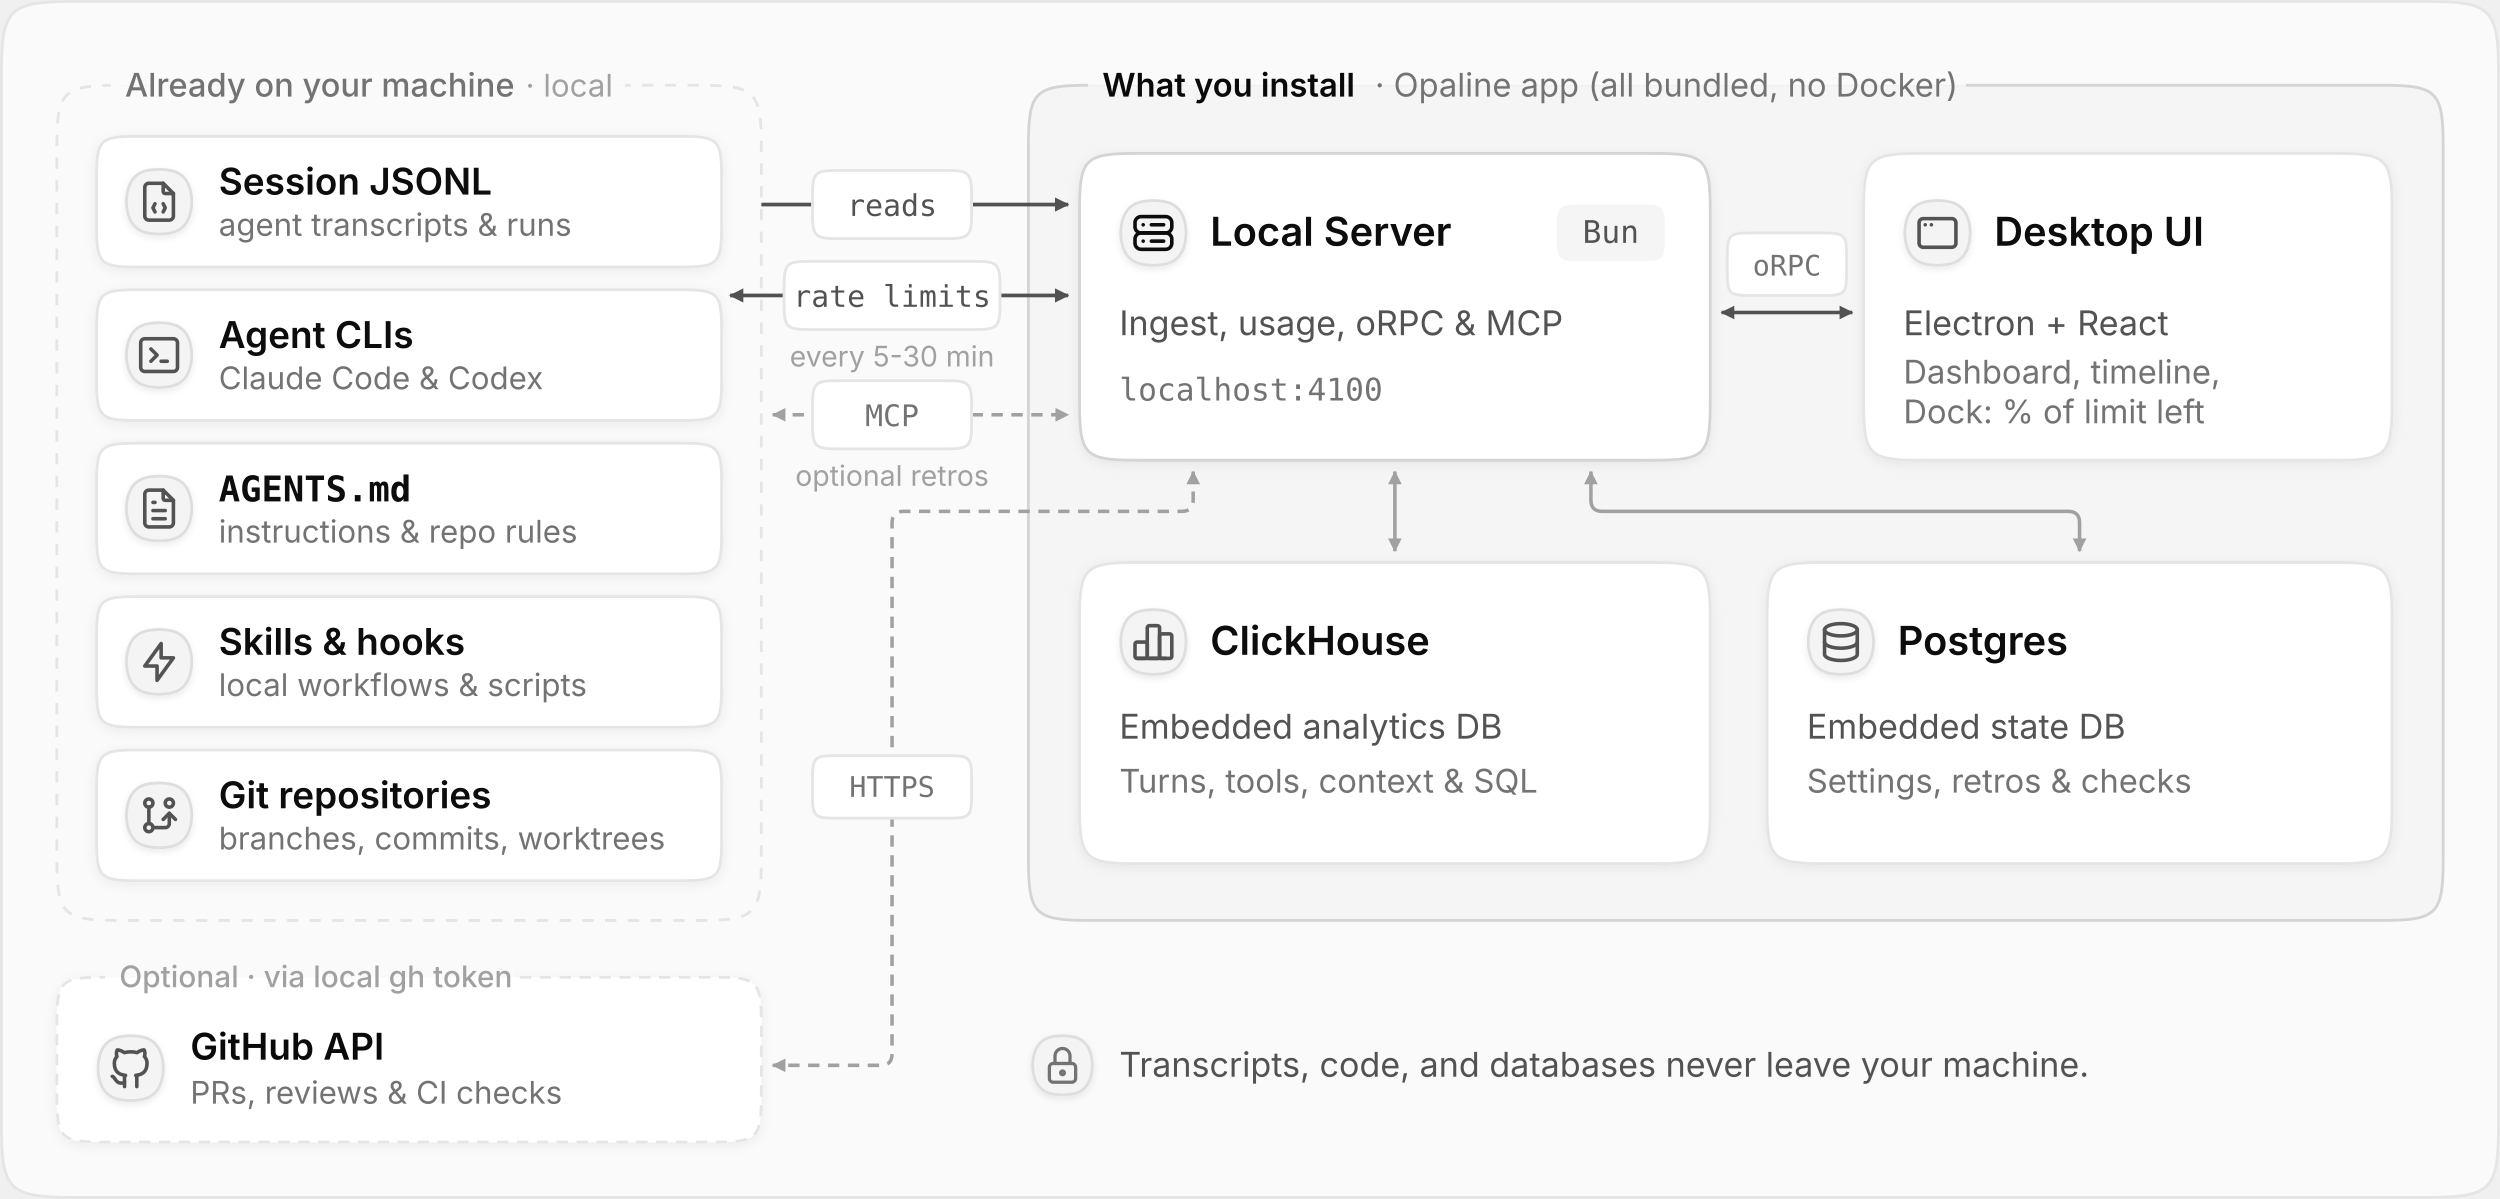
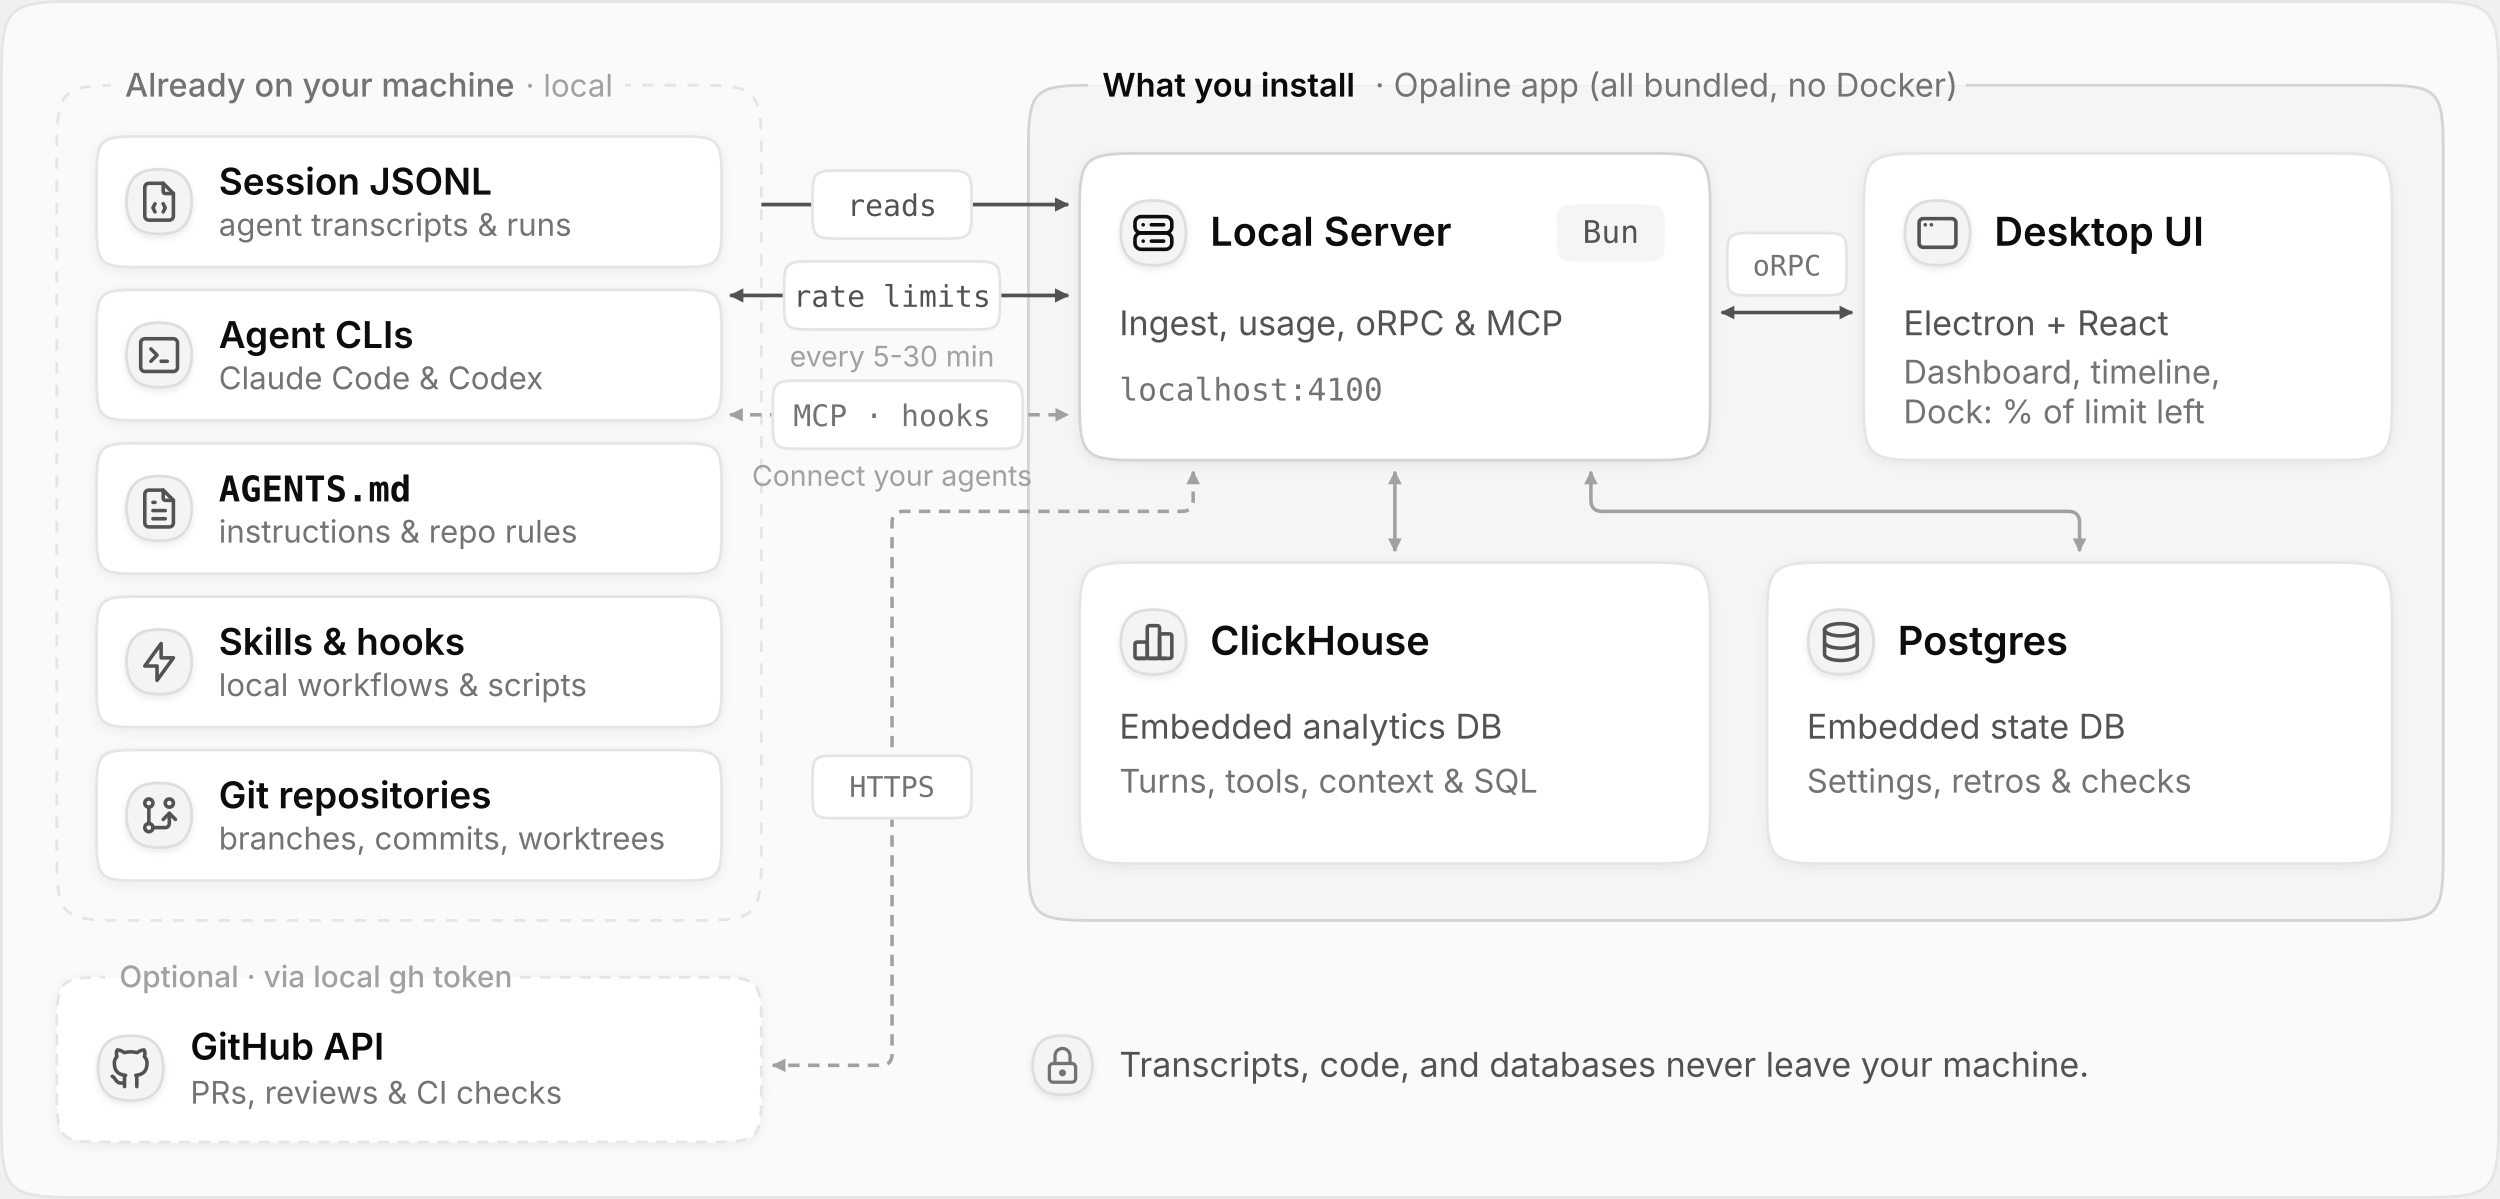
<svg xmlns="http://www.w3.org/2000/svg" viewBox="0 0 880 422" fill="none" role="img" aria-label="Opaline local architecture (light)">
  <defs>
    <filter id="card-light" x="-8%" y="-8%" width="116%" height="126%">
      <feDropShadow dx="0" dy="1" stdDeviation="2" flood-color="#0a0a0a" flood-opacity="0.06" />
    </filter>
    <filter id="pebble-shadow-light" x="-20%" y="-20%" width="140%" height="150%">
      <feDropShadow dx="0" dy="1" stdDeviation="1.2" flood-color="#0a0a0a" flood-opacity="0.08" />
    </filter>
    <clipPath id="opaline-pebble-clip-light">
      <path d="M524.532 0C661.725 4.524 793.956 20.389 890.19 103.494C986.746 183.313 1047.24 330.329 1049 520.65C1047.24 710.913 986.746 857.99 890.19 937.817C793.956 1020.92 661.79 1036.79 524.532 1041.3C387.274 1036.79 255.1 1020.92 158.866 937.817C62.318 857.99 1.767 711.006 0 520.684C1.759 330.245 62.319 183.245 158.866 103.494C255.1 20.389 387.274 4.524 524.532 0Z" />
    </clipPath>
    <g id="opaline-pebble-shape-light">
      <path d="M524.532 0C661.725 4.524 793.956 20.389 890.19 103.494C986.746 183.313 1047.24 330.329 1049 520.65C1047.24 710.913 986.746 857.99 890.19 937.817C793.956 1020.92 661.79 1036.79 524.532 1041.3C387.274 1036.79 255.1 1020.92 158.866 937.817C62.318 857.99 1.767 711.006 0 520.684C1.759 330.245 62.319 183.245 158.866 103.494C255.1 20.389 387.274 4.524 524.532 0Z" fill="#f4f4f5" />
      <path d="M524.532 0C661.725 4.524 793.956 20.389 890.19 103.494C986.746 183.313 1047.24 330.329 1049 520.65C1047.24 710.913 986.746 857.99 890.19 937.817C793.956 1020.92 661.79 1036.79 524.532 1041.3C387.274 1036.79 255.1 1020.92 158.866 937.817C62.318 857.99 1.767 711.006 0 520.684C1.759 330.245 62.319 183.245 158.866 103.494C255.1 20.389 387.274 4.524 524.532 0Z" clip-path="url(#opaline-pebble-clip-light)" fill="none" stroke="rgba(10,10,10,0.09)" stroke-width="2" vector-effect="non-scaling-stroke" />
    </g>
    <marker id="arr-light" viewBox="0 0 10 10" refX="8" refY="5" markerWidth="5.5" markerHeight="5.5" orient="auto-start-reverse">
      <path d="M 1.5 1.5 L 8.5 5 L 1.5 8.5 Z" fill="#525252" />
    </marker>
    <marker id="arr-soft-light" viewBox="0 0 10 10" refX="8" refY="5" markerWidth="5.5" markerHeight="5.5" orient="auto-start-reverse">
      <path d="M 1.5 1.5 L 8.5 5 L 1.5 8.5 Z" fill="#a1a1a1" />
    </marker>
  </defs>
  <path d="M 26.5 0.5 L 853.5 0.5 C 877.13 0.5 879.5 2.87 879.5 26.5 L 879.5 395.5 C 879.5 419.13 877.13 421.5 853.5 421.5 L 26.5 421.5 C 2.87 421.5 0.5 419.13 0.5 395.5 L 0.5 26.5 C 0.5 2.87 2.87 0.5 26.5 0.5 Z" fill="#fafafa" stroke="#e5e5e5" stroke-width="1" />
  <path d="M 42 30 L 246 30 C 266 30 268 32 268 52 L 268 302 C 268 322 266 324 246 324 L 42 324 C 22 324 20 322 20 302 L 20 52 C 20 32 22 30 42 30 Z" fill="none" stroke="#e5e5e5" stroke-width="1" stroke-dasharray="4 4" />
  <rect x="39" y="21" width="181" height="9" fill="#fafafa" />
  <rect x="39" y="30" width="181" height="9" fill="#fafafa" />
  <text x="44" y="34" fill="#737373" font-size="11.5" font-weight="500" font-family="Inter, -apple-system, BlinkMacSystemFont, 'Segoe UI', sans-serif">Already on your machine</text>
  <text x="185" y="34" fill="#a1a1a1" font-size="11" font-family="Inter, -apple-system, BlinkMacSystemFont, 'Segoe UI', sans-serif">· local</text>
  <g filter="url(#card-light)">
    <path d="M 48 48 L 240 48 C 252.73 48 254 49.27 254 62 L 254 80 C 254 92.73 252.73 94 240 94 L 48 94 C 35.27 94 34 92.73 34 80 L 34 62 C 34 49.27 35.27 48 48 48 Z" fill="#ffffff" stroke="#e5e5e5" stroke-width="1" />
    <g filter="url(#pebble-shadow-light)">
      <svg x="44" y="59" width="24" height="24" viewBox="0 0 1049 1042" overflow="visible">
        <use href="#opaline-pebble-shape-light" />
      </svg>
    </g>
    <svg x="47.36" y="62.36" width="17.28" height="17.28" viewBox="0 0 24 24" fill="none" stroke="#525252" stroke-width="1.75" stroke-linecap="round" stroke-linejoin="round">
      <path d="M14 3v4a1 1 0 0 0 1 1h4" />
      <path d="M17 21h-10a2 2 0 0 1 -2 -2v-14a2 2 0 0 1 2 -2h7l5 5v11a2 2 0 0 1 -2 2" />
      <path d="M10 13l-1 2l1 2" />
      <path d="M14 13l1 2l-1 2" />
    </svg>
    <text x="77" y="68.5" fill="#0a0a0a" font-size="13" font-weight="600" font-family="Inter, -apple-system, BlinkMacSystemFont, 'Segoe UI', sans-serif">Session JSONL</text>
    <text x="77" y="83" fill="#737373" font-size="11" font-family="Inter, -apple-system, BlinkMacSystemFont, 'Segoe UI', sans-serif">agent transcripts &amp; runs</text>
  </g>
  <g transform="translate(0 54)">
    <g filter="url(#card-light)">
      <path d="M 48 102 L 240 102 C 252.73 102 254 103.27 254 116 L 254 134 C 254 146.73 252.73 148 240 148 L 48 148 C 35.27 148 34 146.73 34 134 L 34 116 C 34 103.27 35.27 102 48 102 Z" fill="#ffffff" stroke="#e5e5e5" stroke-width="1" />
      <g filter="url(#pebble-shadow-light)">
        <svg x="44" y="113" width="24" height="24" viewBox="0 0 1049 1042" overflow="visible">
          <use href="#opaline-pebble-shape-light" />
        </svg>
      </g>
      <svg x="47.36" y="116.36" width="17.28" height="17.28" viewBox="0 0 24 24" fill="none" stroke="#525252" stroke-width="1.75" stroke-linecap="round" stroke-linejoin="round">
        <path d="M14 3v4a1 1 0 0 0 1 1h4" />
        <path d="M17 21h-10a2 2 0 0 1 -2 -2v-14a2 2 0 0 1 2 -2h7l5 5v11a2 2 0 0 1 -2 2" />
        <path d="M9 9l1 0" />
        <path d="M9 13l6 0" />
        <path d="M9 17l6 0" />
      </svg>
      <text x="77" y="122.5" fill="#0a0a0a" font-size="12.5" font-weight="600" font-family="'Geist Mono', ui-monospace, SFMono-Regular, Menlo, monospace">AGENTS.md</text>
      <text x="77" y="137" fill="#737373" font-size="11" font-family="Inter, -apple-system, BlinkMacSystemFont, 'Segoe UI', sans-serif">instructions &amp; repo rules</text>
    </g>
  </g>
  <g transform="translate(0 54)">
    <g filter="url(#card-light)">
      <path d="M 48 156 L 240 156 C 252.73 156 254 157.27 254 170 L 254 188 C 254 200.73 252.73 202 240 202 L 48 202 C 35.27 202 34 200.73 34 188 L 34 170 C 34 157.27 35.27 156 48 156 Z" fill="#ffffff" stroke="#e5e5e5" stroke-width="1" />
      <g filter="url(#pebble-shadow-light)">
        <svg x="44" y="167" width="24" height="24" viewBox="0 0 1049 1042" overflow="visible">
          <use href="#opaline-pebble-shape-light" />
        </svg>
      </g>
      <svg x="47.36" y="170.36" width="17.28" height="17.28" viewBox="0 0 24 24" fill="none" stroke="#525252" stroke-width="1.75" stroke-linecap="round" stroke-linejoin="round">
        <path d="M13 3l0 7l6 0l-8 11l0 -7l-6 0l8 -11" />
      </svg>
      <text x="77" y="176.5" fill="#0a0a0a" font-size="13" font-weight="600" font-family="Inter, -apple-system, BlinkMacSystemFont, 'Segoe UI', sans-serif">Skills &amp; hooks</text>
      <text x="77" y="191" fill="#737373" font-size="11" font-family="Inter, -apple-system, BlinkMacSystemFont, 'Segoe UI', sans-serif">local workflows &amp; scripts</text>
    </g>
  </g>
  <g transform="translate(0 54)">
    <g filter="url(#card-light)">
      <path d="M 48 210 L 240 210 C 252.73 210 254 211.27 254 224 L 254 242 C 254 254.73 252.73 256 240 256 L 48 256 C 35.27 256 34 254.73 34 242 L 34 224 C 34 211.27 35.27 210 48 210 Z" fill="#ffffff" stroke="#e5e5e5" stroke-width="1" />
      <g filter="url(#pebble-shadow-light)">
        <svg x="44" y="221" width="24" height="24" viewBox="0 0 1049 1042" overflow="visible">
          <use href="#opaline-pebble-shape-light" />
        </svg>
      </g>
      <svg x="47.36" y="224.36" width="17.28" height="17.28" viewBox="0 0 24 24" fill="none" stroke="#525252" stroke-width="1.75" stroke-linecap="round" stroke-linejoin="round">
        <path d="M5 18a2 2 0 1 0 4 0a2 2 0 1 0 -4 0" />
        <path d="M5 6a2 2 0 1 0 4 0a2 2 0 1 0 -4 0" />
        <path d="M15 6a2 2 0 1 0 4 0a2 2 0 1 0 -4 0" />
        <path d="M7 8l0 8" />
        <path d="M9 18h6a2 2 0 0 0 2 -2v-5" />
        <path d="M14 14l3 -3l3 3" />
      </svg>
      <text x="77" y="230.5" fill="#0a0a0a" font-size="13" font-weight="600" font-family="Inter, -apple-system, BlinkMacSystemFont, 'Segoe UI', sans-serif">Git repositories</text>
      <text x="77" y="245" fill="#737373" font-size="11" font-family="Inter, -apple-system, BlinkMacSystemFont, 'Segoe UI', sans-serif">branches, commits, worktrees</text>
    </g>
  </g>
  <g transform="translate(0 -162)">
    <g filter="url(#card-light)">
      <path d="M 48 264 L 240 264 C 252.73 264 254 265.27 254 278 L 254 296 C 254 308.73 252.73 310 240 310 L 48 310 C 35.27 310 34 308.73 34 296 L 34 278 C 34 265.27 35.27 264 48 264 Z" fill="#ffffff" stroke="#e5e5e5" stroke-width="1" />
      <g filter="url(#pebble-shadow-light)">
        <svg x="44" y="275" width="24" height="24" viewBox="0 0 1049 1042" overflow="visible">
          <use href="#opaline-pebble-shape-light" />
        </svg>
      </g>
      <svg x="47.36" y="278.36" width="17.28" height="17.28" viewBox="0 0 24 24" fill="none" stroke="#525252" stroke-width="1.75" stroke-linecap="round" stroke-linejoin="round">
        <path d="M8 9l3 3l-3 3" />
        <path d="M13 15l3 0" />
        <path d="M3 6a2 2 0 0 1 2 -2h14a2 2 0 0 1 2 2v12a2 2 0 0 1 -2 2h-14a2 2 0 0 1 -2 -2l0 -12" />
      </svg>
      <text x="77" y="284.5" fill="#0a0a0a" font-size="13" font-weight="600" font-family="Inter, -apple-system, BlinkMacSystemFont, 'Segoe UI', sans-serif">Agent CLIs</text>
      <text x="77" y="299" fill="#737373" font-size="11" font-family="Inter, -apple-system, BlinkMacSystemFont, 'Segoe UI', sans-serif">Claude Code &amp; Codex</text>
    </g>
  </g>
  <g filter="url(#card-light)">
    <path d="M 36 344 L 252 344 C 266.54 344 268 345.46 268 360 L 268 386 C 268 400.54 266.54 402 252 402 L 36 402 C 21.46 402 20 400.54 20 386 L 20 360 C 20 345.46 21.46 344 36 344 Z" fill="#ffffff" stroke="#e5e5e5" stroke-width="1" stroke-dasharray="4 3" />
  </g>
  <rect x="37" y="335" width="144" height="9" fill="#fafafa" />
  <rect x="37" y="344" width="144" height="9" fill="#ffffff" />
  <text x="42" y="347.5" fill="#a1a1a1" font-size="10.5" font-weight="500" font-family="Inter, -apple-system, BlinkMacSystemFont, 'Segoe UI', sans-serif">Optional · via local gh token</text>
  <g filter="url(#pebble-shadow-light)">
    <svg x="34" y="364" width="24" height="24" viewBox="0 0 1049 1042" overflow="visible">
      <use href="#opaline-pebble-shape-light" />
    </svg>
  </g>
  <svg x="37.36" y="367.36" width="17.28" height="17.28" viewBox="0 0 24 24" fill="none" stroke="#525252" stroke-width="1.75" stroke-linecap="round" stroke-linejoin="round">
    <path d="M9 19c-4.3 1.4 -4.3 -2.5 -6 -3m12 5v-3.5c0 -1 .1 -1.4 -.5 -2c2.8 -.3 5.5 -1.4 5.5 -6a4.6 4.6 0 0 0 -1.3 -3.2a4.2 4.2 0 0 0 -.1 -3.2s-1.1 -.3 -3.5 1.3a12.3 12.3 0 0 0 -6.2 0c-2.4 -1.6 -3.5 -1.3 -3.5 -1.3a4.2 4.2 0 0 0 -.1 3.2a4.6 4.6 0 0 0 -1.3 3.2c0 4.6 2.7 5.7 5.5 6c-.6 .6 -.6 1.2 -.5 2v3.5" />
  </svg>
  <text x="67" y="373" fill="#0a0a0a" font-size="13" font-weight="600" font-family="Inter, -apple-system, BlinkMacSystemFont, 'Segoe UI', sans-serif">GitHub API</text>
  <text x="67" y="388.5" fill="#737373" font-size="11" font-family="Inter, -apple-system, BlinkMacSystemFont, 'Segoe UI', sans-serif">PRs, reviews &amp; CI checks</text>
  <path d="M 384 30 L 838 30 C 858 30 860 32 860 52 L 860 302 C 860 322 858 324 838 324 L 384 324 C 364 324 362 322 362 302 L 362 52 C 362 32 364 30 384 30 Z" fill="#f5f5f5" stroke="#d4d4d4" stroke-width="1" />
  <rect x="383" y="21" width="309" height="9" fill="#fafafa" />
  <rect x="383" y="30" width="309" height="9" fill="#f5f5f5" />
  <text x="388" y="34" fill="#0a0a0a" font-size="11.5" font-weight="600" font-family="Inter, -apple-system, BlinkMacSystemFont, 'Segoe UI', sans-serif">What you install</text>
  <text x="484" y="34" fill="#737373" font-size="11.5" font-family="Inter, -apple-system, BlinkMacSystemFont, 'Segoe UI', sans-serif">· Opaline app (all bundled, no Docker)</text>
  <g filter="url(#card-light)">
    <path d="M 400 54 L 582 54 C 600.18 54 602 55.82 602 74 L 602 142 C 602 160.18 600.18 162 582 162 L 400 162 C 381.82 162 380 160.18 380 142 L 380 74 C 380 55.82 381.82 54 400 54 Z" fill="#ffffff" stroke="#d4d4d4" stroke-width="1" />
    <g filter="url(#pebble-shadow-light)">
      <svg x="394" y="70" width="24" height="24" viewBox="0 0 1049 1042" overflow="visible">
        <use href="#opaline-pebble-shape-light" />
      </svg>
    </g>
    <svg x="397.36" y="73.36" width="17.28" height="17.28" viewBox="0 0 24 24" fill="none" stroke="#0a0a0a" stroke-width="1.75" stroke-linecap="round" stroke-linejoin="round">
      <path d="M3 7a3 3 0 0 1 3 -3h12a3 3 0 0 1 3 3v2a3 3 0 0 1 -3 3h-12a3 3 0 0 1 -3 -3v-2" />
      <path d="M3 15a3 3 0 0 1 3 -3h12a3 3 0 0 1 3 3v2a3 3 0 0 1 -3 3h-12a3 3 0 0 1 -3 -3l0 -2" />
      <path d="M7 8l0 .01" />
      <path d="M7 16l0 .01" />
      <path d="M11 8h6" />
      <path d="M11 16h6" />
    </svg>
    <text x="426" y="86.5" fill="#0a0a0a" font-size="14" font-weight="600" font-family="Inter, -apple-system, BlinkMacSystemFont, 'Segoe UI', sans-serif">Local Server</text>
    <path d="M 556 72 L 578 72 C 585.27 72 586 72.73 586 80 L 586 84 C 586 91.27 585.27 92 578 92 L 556 92 C 548.73 92 548 91.27 548 84 L 548 80 C 548 72.73 548.73 72 556 72 Z" fill="#f5f5f5" />
    <text x="567" y="85.5" text-anchor="middle" fill="#525252" font-size="11" font-weight="500" font-family="'Geist Mono', ui-monospace, SFMono-Regular, Menlo, monospace">Bun</text>
    <text x="394" y="118" fill="#525252" font-size="12" font-family="Inter, -apple-system, BlinkMacSystemFont, 'Segoe UI', sans-serif">Ingest, usage, oRPC &amp; MCP</text>
    <text x="394" y="141" fill="#737373" font-size="11" font-family="'Geist Mono', ui-monospace, SFMono-Regular, Menlo, monospace">localhost:4100</text>
  </g>
  <g filter="url(#card-light)">
    <path d="M 676 54 L 822 54 C 840.18 54 842 55.82 842 74 L 842 142 C 842 160.18 840.18 162 822 162 L 676 162 C 657.82 162 656 160.18 656 142 L 656 74 C 656 55.82 657.82 54 676 54 Z" fill="#ffffff" stroke="#e5e5e5" stroke-width="1" />
    <g filter="url(#pebble-shadow-light)">
      <svg x="670" y="70" width="24" height="24" viewBox="0 0 1049 1042" overflow="visible">
        <use href="#opaline-pebble-shape-light" />
      </svg>
    </g>
    <svg x="673.36" y="73.36" width="17.28" height="17.28" viewBox="0 0 24 24" fill="none" stroke="#525252" stroke-width="1.75" stroke-linecap="round" stroke-linejoin="round">
      <path d="M3 7a2 2 0 0 1 2 -2h14a2 2 0 0 1 2 2v10a2 2 0 0 1 -2 2h-14a2 2 0 0 1 -2 -2v-10" />
      <path d="M6 8h.01" />
      <path d="M9 8h.01" />
    </svg>
    <text x="702" y="86.5" fill="#0a0a0a" font-size="14" font-weight="600" font-family="Inter, -apple-system, BlinkMacSystemFont, 'Segoe UI', sans-serif">Desktop UI</text>
    <text x="670" y="118" fill="#525252" font-size="12" font-family="Inter, -apple-system, BlinkMacSystemFont, 'Segoe UI', sans-serif">Electron + React</text>
    <text x="670" y="135" fill="#737373" font-size="11.5" font-family="Inter, -apple-system, BlinkMacSystemFont, 'Segoe UI', sans-serif">Dashboard, timeline,</text>
    <text x="670" y="149" fill="#737373" font-size="11.5" font-family="Inter, -apple-system, BlinkMacSystemFont, 'Segoe UI', sans-serif">Dock: % of limit left</text>
  </g>
  <g filter="url(#card-light)">
    <path d="M 400 198 L 582 198 C 600.18 198 602 199.82 602 218 L 602 284 C 602 302.18 600.18 304 582 304 L 400 304 C 381.82 304 380 302.18 380 284 L 380 218 C 380 199.82 381.82 198 400 198 Z" fill="#ffffff" stroke="#e5e5e5" stroke-width="1" />
    <g filter="url(#pebble-shadow-light)">
      <svg x="394" y="214" width="24" height="24" viewBox="0 0 1049 1042" overflow="visible">
        <use href="#opaline-pebble-shape-light" />
      </svg>
    </g>
    <svg x="397.36" y="217.36" width="17.28" height="17.28" viewBox="0 0 24 24" fill="none" stroke="#525252" stroke-width="1.75" stroke-linecap="round" stroke-linejoin="round">
      <path d="M3 13a1 1 0 0 1 1 -1h4a1 1 0 0 1 1 1v6a1 1 0 0 1 -1 1h-4a1 1 0 0 1 -1 -1l0 -6" />
      <path d="M15 9a1 1 0 0 1 1 -1h4a1 1 0 0 1 1 1v10a1 1 0 0 1 -1 1h-4a1 1 0 0 1 -1 -1l0 -10" />
      <path d="M9 5a1 1 0 0 1 1 -1h4a1 1 0 0 1 1 1v14a1 1 0 0 1 -1 1h-4a1 1 0 0 1 -1 -1l0 -14" />
      <path d="M4 20h14" />
    </svg>
    <text x="426" y="230.5" fill="#0a0a0a" font-size="14" font-weight="600" font-family="Inter, -apple-system, BlinkMacSystemFont, 'Segoe UI', sans-serif">ClickHouse</text>
    <text x="394" y="260" fill="#525252" font-size="12" font-family="Inter, -apple-system, BlinkMacSystemFont, 'Segoe UI', sans-serif">Embedded analytics DB</text>
    <text x="394" y="279" fill="#737373" font-size="11.5" font-family="Inter, -apple-system, BlinkMacSystemFont, 'Segoe UI', sans-serif">Turns, tools, context &amp; SQL</text>
  </g>
  <g filter="url(#card-light)">
    <path d="M 642 198 L 822 198 C 840.18 198 842 199.82 842 218 L 842 284 C 842 302.18 840.18 304 822 304 L 642 304 C 623.82 304 622 302.18 622 284 L 622 218 C 622 199.82 623.82 198 642 198 Z" fill="#ffffff" stroke="#e5e5e5" stroke-width="1" />
    <g filter="url(#pebble-shadow-light)">
      <svg x="636" y="214" width="24" height="24" viewBox="0 0 1049 1042" overflow="visible">
        <use href="#opaline-pebble-shape-light" />
      </svg>
    </g>
    <svg x="639.36" y="217.36" width="17.28" height="17.28" viewBox="0 0 24 24" fill="none" stroke="#525252" stroke-width="1.75" stroke-linecap="round" stroke-linejoin="round">
      <path d="M4 6a8 3 0 1 0 16 0a8 3 0 1 0 -16 0" />
      <path d="M4 6v6a8 3 0 0 0 16 0v-6" />
      <path d="M4 12v6a8 3 0 0 0 16 0v-6" />
    </svg>
    <text x="668" y="230.5" fill="#0a0a0a" font-size="14" font-weight="600" font-family="Inter, -apple-system, BlinkMacSystemFont, 'Segoe UI', sans-serif">Postgres</text>
    <text x="636" y="260" fill="#525252" font-size="12" font-family="Inter, -apple-system, BlinkMacSystemFont, 'Segoe UI', sans-serif">Embedded state DB</text>
    <text x="636" y="279" fill="#737373" font-size="11.5" font-family="Inter, -apple-system, BlinkMacSystemFont, 'Segoe UI', sans-serif">Settings, retros &amp; checks</text>
  </g>
  <g filter="url(#pebble-shadow-light)">
    <svg x="363" y="364" width="22" height="22" viewBox="0 0 1049 1042" overflow="visible">
      <use href="#opaline-pebble-shape-light" />
    </svg>
  </g>
  <svg x="366.08" y="367.08" width="15.84" height="15.84" viewBox="0 0 24 24" fill="none" stroke="#737373" stroke-width="1.75" stroke-linecap="round" stroke-linejoin="round">
    <path d="M5 13a2 2 0 0 1 2 -2h10a2 2 0 0 1 2 2v6a2 2 0 0 1 -2 2h-10a2 2 0 0 1 -2 -2v-6" />
    <path d="M11 16a1 1 0 1 0 2 0a1 1 0 0 0 -2 0" />
    <path d="M8 11v-4a4 4 0 1 1 8 0v4" />
  </svg>
  <text x="394" y="379" fill="#525252" font-size="12" font-family="Inter, -apple-system, BlinkMacSystemFont, 'Segoe UI', sans-serif">Transcripts, code, and databases never leave your machine.</text>
  <line x1="268" y1="72" x2="376" y2="72" stroke="#525252" stroke-width="1.3" marker-end="url(#arr-light)" />
  <path d="M 295 60 L 333 60 C 341.18 60 342 60.82 342 69 L 342 75 C 342 83.18 341.18 84 333 84 L 295 84 C 286.82 84 286 83.18 286 75 L 286 69 C 286 60.82 286.82 60 295 60 Z" fill="#ffffff" stroke="#e5e5e5" stroke-width="1" />
  <text x="314" y="76" text-anchor="middle" fill="#525252" font-size="10.5" font-weight="500" font-family="'Geist Mono', ui-monospace, SFMono-Regular, Menlo, monospace">reads</text>
  <line x1="257" y1="104" x2="376" y2="104" stroke="#525252" stroke-width="1.3" marker-start="url(#arr-light)" marker-end="url(#arr-light)" />
  <path d="M 285 92 L 343 92 C 351.18 92 352 92.82 352 101 L 352 107 C 352 115.18 351.18 116 343 116 L 285 116 C 276.82 116 276 115.18 276 107 L 276 101 C 276 92.82 276.82 92 285 92 Z" fill="#ffffff" stroke="#e5e5e5" stroke-width="1" />
  <text x="314" y="108" text-anchor="middle" fill="#525252" font-size="10.5" font-weight="500" font-family="'Geist Mono', ui-monospace, SFMono-Regular, Menlo, monospace">rate limits</text>
  <text x="314" y="129" text-anchor="middle" fill="#a1a1a1" font-size="10" font-family="Inter, -apple-system, BlinkMacSystemFont, 'Segoe UI', sans-serif">every 5-30 min</text>
-   <line x1="272" y1="146" x2="376" y2="146" stroke="#a1a1a1" stroke-width="1.25" stroke-dasharray="4 3" marker-start="url(#arr-soft-light)" marker-end="url(#arr-soft-light)" />
-   <path d="M 295 134 L 333 134 C 341.18 134 342 134.82 342 143 L 342 149 C 342 157.18 341.18 158 333 158 L 295 158 C 286.82 158 286 157.18 286 149 L 286 143 C 286 134.82 286.82 134 295 134 Z" fill="#ffffff" stroke="#e5e5e5" stroke-width="1" />
-   <text x="314" y="150" text-anchor="middle" fill="#737373" font-size="10.5" font-weight="500" font-family="'Geist Mono', ui-monospace, SFMono-Regular, Menlo, monospace">MCP</text>
-   <text x="314" y="171" text-anchor="middle" fill="#a1a1a1" font-size="10" font-family="Inter, -apple-system, BlinkMacSystemFont, 'Segoe UI', sans-serif">optional retros</text>
+   <line x1="257" y1="146" x2="376" y2="146" stroke="#a1a1a1" stroke-width="1.25" stroke-dasharray="4 3" marker-start="url(#arr-soft-light)" marker-end="url(#arr-soft-light)" />
+   <path d="M 281 134 L 351 134 C 359.18 134 360 134.82 360 143 L 360 149 C 360 157.18 359.18 158 351 158 L 281 158 C 272.82 158 272 157.18 272 149 L 272 143 C 272 134.82 272.82 134 281 134 Z" fill="#ffffff" stroke="#e5e5e5" stroke-width="1" />
+   <text x="314" y="150" text-anchor="middle" fill="#737373" font-size="10.5" font-weight="500" font-family="'Geist Mono', ui-monospace, SFMono-Regular, Menlo, monospace">MCP · hooks</text>
+   <text x="314" y="171" text-anchor="middle" fill="#a1a1a1" font-size="10" font-family="Inter, -apple-system, BlinkMacSystemFont, 'Segoe UI', sans-serif">Connect your agents</text>
  <path d="M 420 166 L 420 176 Q 420 180 416 180 L 318 180 Q 314 180 314 184 L 314 371 Q 314 375 310 375 L 272 375" stroke="#a1a1a1" stroke-width="1.25" stroke-dasharray="4 3" marker-start="url(#arr-soft-light)" marker-end="url(#arr-soft-light)" />
  <path d="M 294 266 L 334 266 C 341.27 266 342 266.73 342 274 L 342 280 C 342 287.27 341.27 288 334 288 L 294 288 C 286.73 288 286 287.27 286 280 L 286 274 C 286 266.73 286.73 266 294 266 Z" fill="#ffffff" stroke="#e5e5e5" stroke-width="1" />
  <text x="314" y="280.5" text-anchor="middle" fill="#737373" font-size="10" font-weight="500" font-family="'Geist Mono', ui-monospace, SFMono-Regular, Menlo, monospace">HTTPS</text>
  <line x1="606" y1="110" x2="652" y2="110" stroke="#525252" stroke-width="1.25" marker-start="url(#arr-light)" marker-end="url(#arr-light)" />
  <path d="M 616 82 L 642 82 C 649.27 82 650 82.73 650 90 L 650 96 C 650 103.27 649.27 104 642 104 L 616 104 C 608.73 104 608 103.27 608 96 L 608 90 C 608 82.73 608.73 82 616 82 Z" fill="#ffffff" stroke="#e5e5e5" stroke-width="1" />
  <text x="629" y="97" text-anchor="middle" fill="#737373" font-size="10" font-family="'Geist Mono', ui-monospace, SFMono-Regular, Menlo, monospace">oRPC</text>
  <line x1="491" y1="166" x2="491" y2="194" stroke="#a1a1a1" stroke-width="1.25" marker-start="url(#arr-soft-light)" marker-end="url(#arr-soft-light)" />
  <path d="M 560 166 L 560 176 Q 560 180 564 180 L 728 180 Q 732 180 732 184 L 732 194" stroke="#a1a1a1" stroke-width="1.25" marker-start="url(#arr-soft-light)" marker-end="url(#arr-soft-light)" />
</svg>
